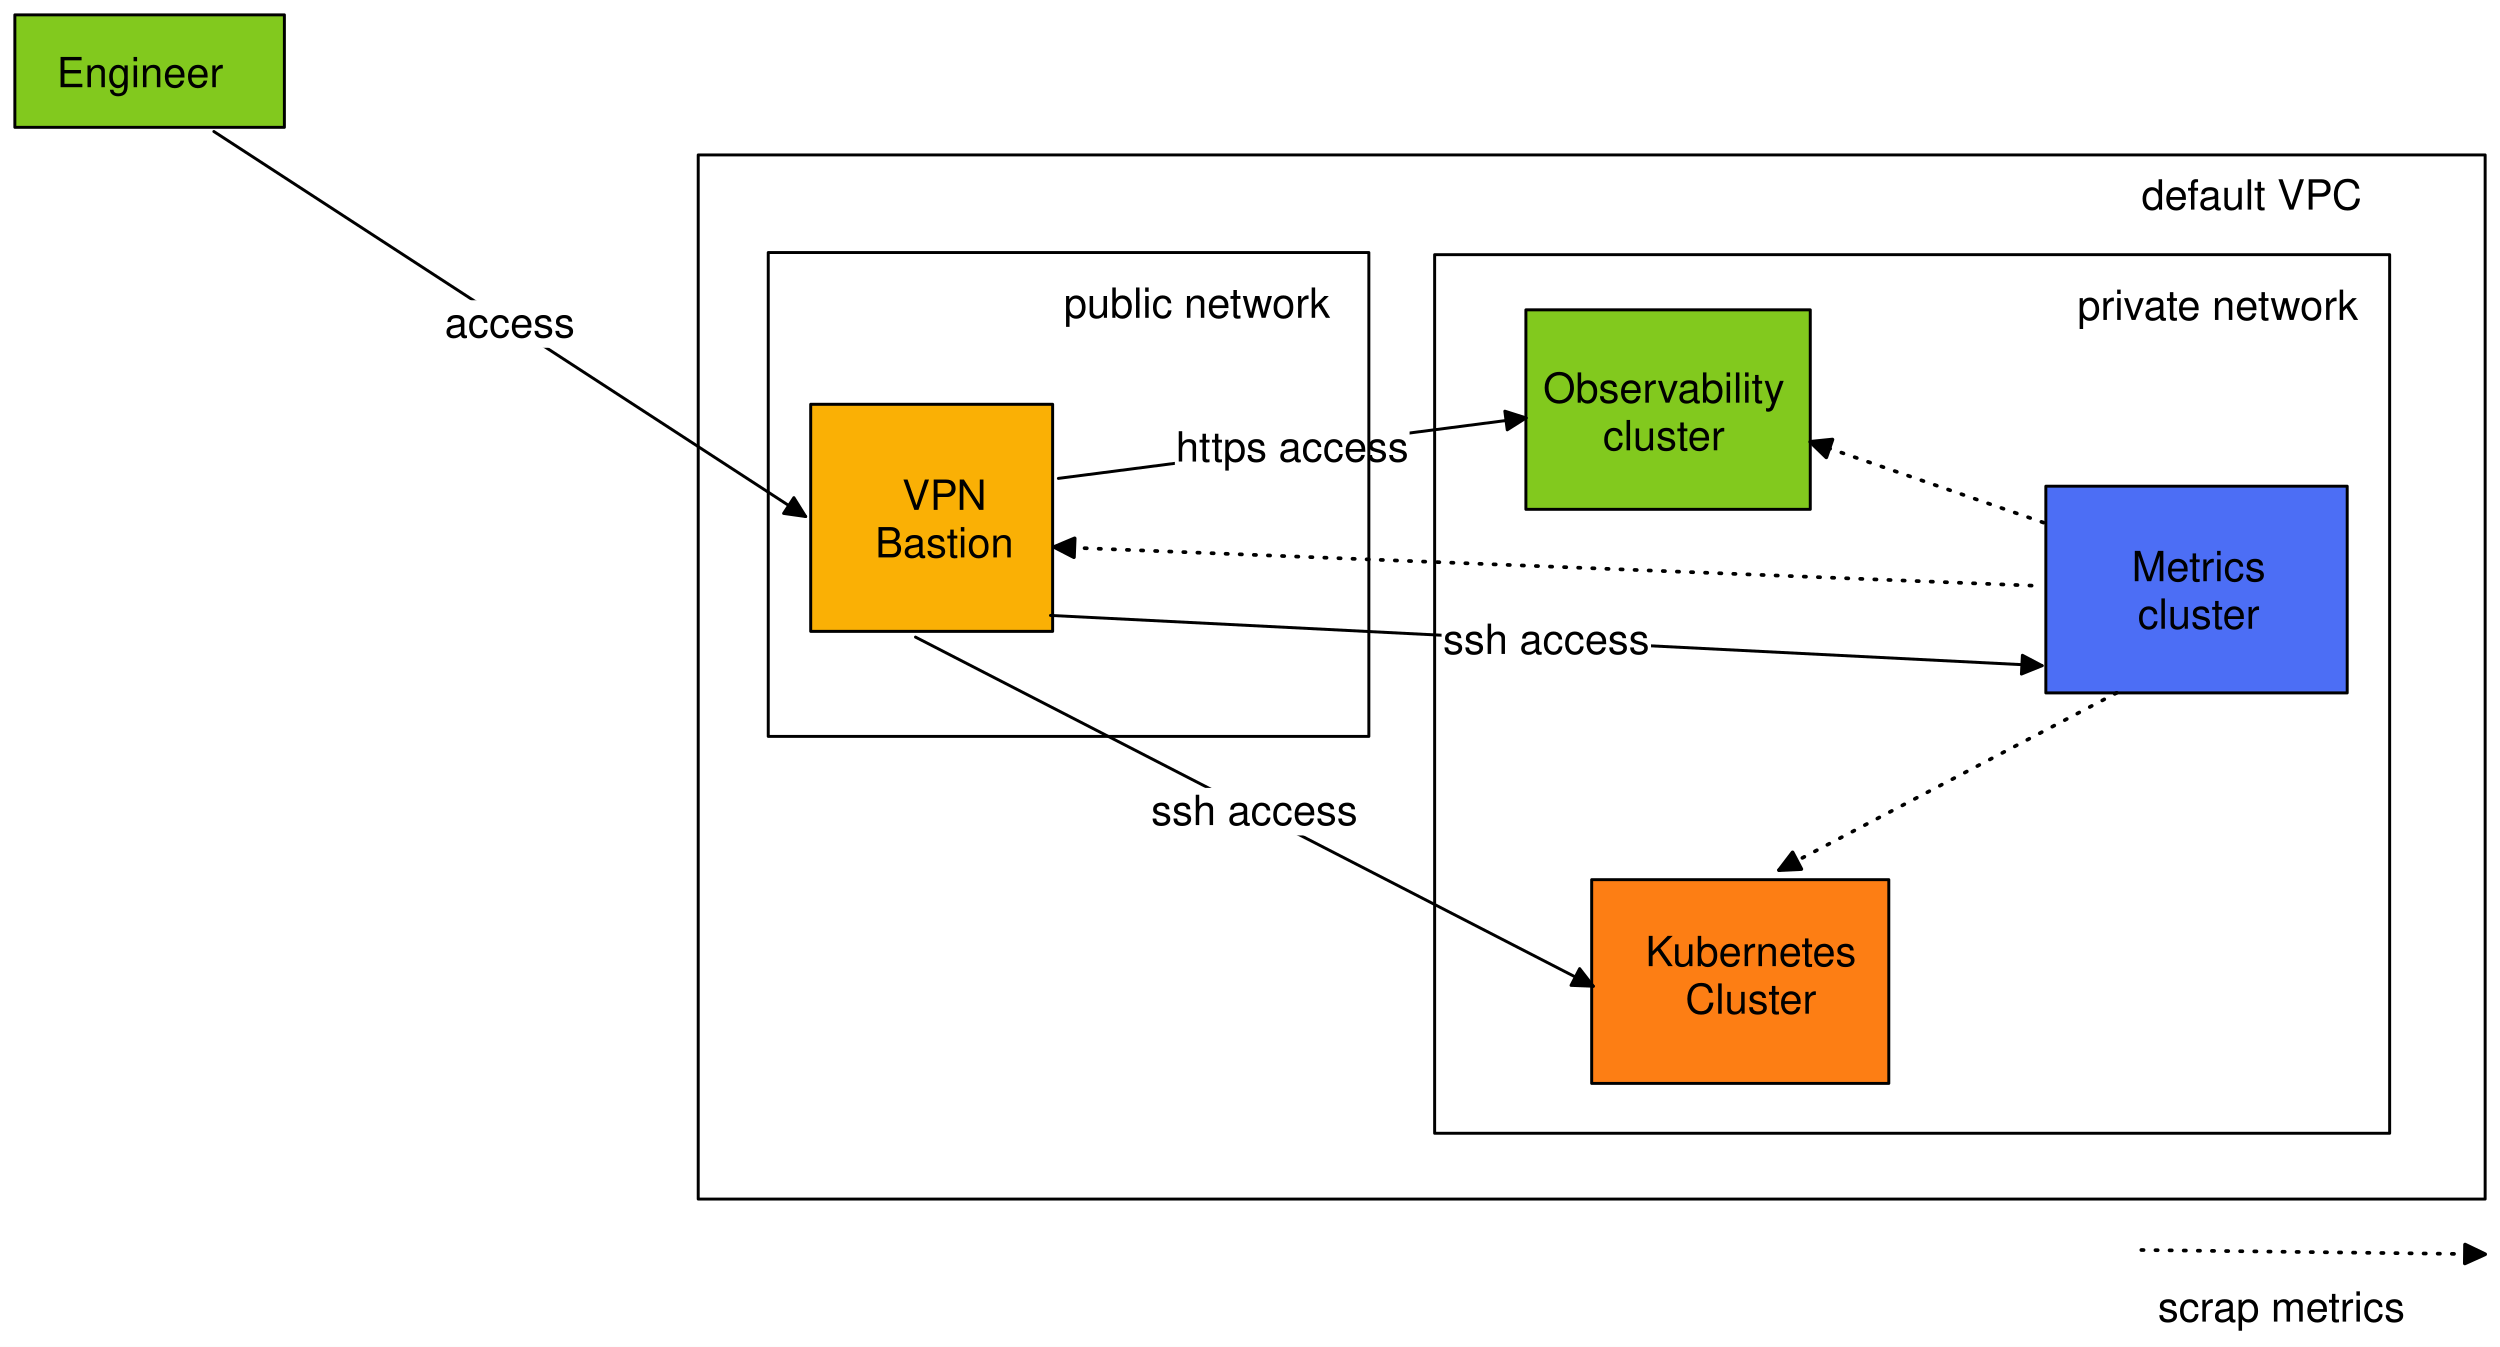
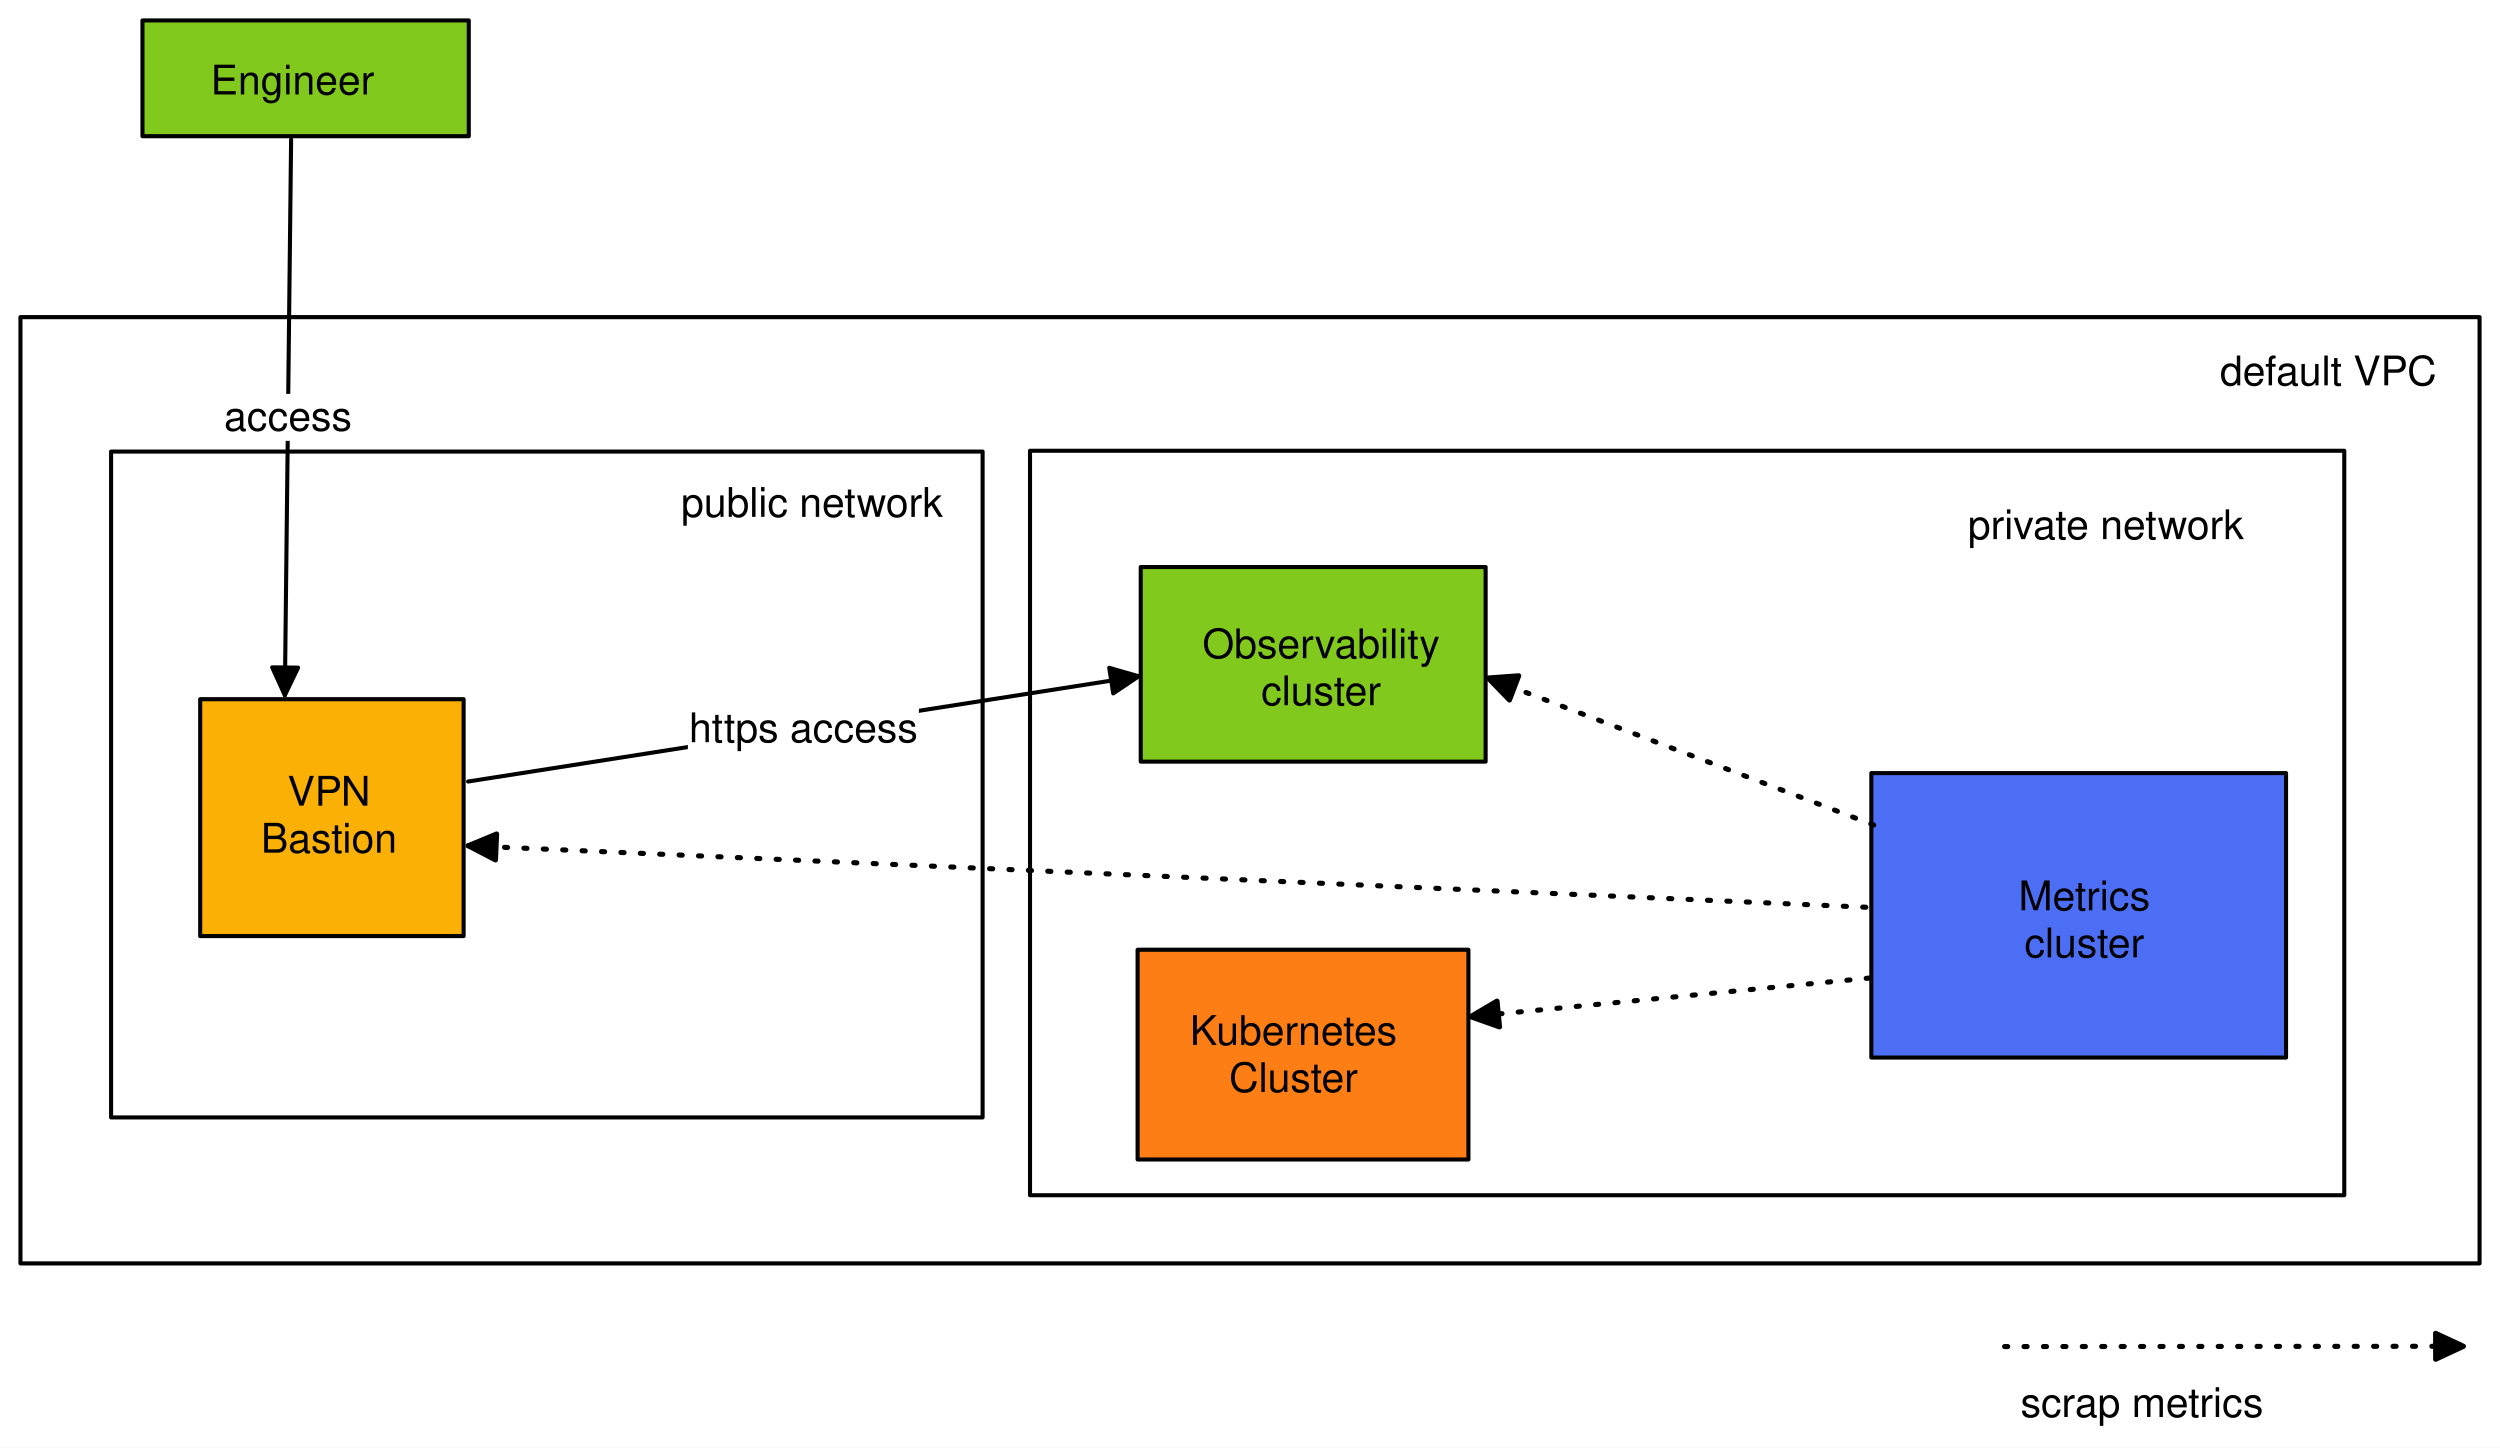
- <svg xmlns="http://www.w3.org/2000/svg" version="1.1" viewBox="0 0 1682.857 906.643" width="1682.857" height="906.643">
+ <svg xmlns="http://www.w3.org/2000/svg" version="1.1" viewBox="0 0 1222.857 708.102" width="1222.857" height="708.102">
  <defs>
    <style class="style-fonts">
      @font-face {
        font-family: "Virgil";
        src: url("https://excalidraw.com/Virgil.woff2");
      }
      @font-face {
        font-family: "Cascadia";
        src: url("https://excalidraw.com/Cascadia.woff2");
      }
    </style>
  </defs>
-   <rect x="0" y="0" width="1682.857" height="906.643" fill="#ffffff" />
-   <g stroke-linecap="round" transform="translate(470 104.2857) rotate(0 601.4286 351.4286)">
-     <path d="M0 0 C374.24 0, 748.47 0, 1202.86 0 M0 0 C386.84 0, 773.68 0, 1202.86 0 M1202.86 0 C1202.86 187.47, 1202.86 374.94, 1202.86 702.86 M1202.86 0 C1202.86 196.88, 1202.86 393.75, 1202.86 702.86 M1202.86 702.86 C911.18 702.86, 619.51 702.86, 0 702.86 M1202.86 702.86 C726.94 702.86, 251.03 702.86, 0 702.86 M0 702.86 C0 506.43, 0 310.01, 0 0 M0 702.86 C0 470.36, 0 237.86, 0 0" stroke="#000000" stroke-width="2" fill="none" />
+   <rect x="0" y="0" width="1222.857" height="708.102" fill="#ffffff" />
+   <g stroke-linecap="round" transform="translate(10 155.1189) rotate(0 601.4286 231.4286)">
+     <path d="M0 0 C374.24 0, 748.47 0, 1202.86 0 M0 0 C386.84 0, 773.68 0, 1202.86 0 M1202.86 0 C1202.86 123.45, 1202.86 246.91, 1202.86 462.86 M1202.86 0 C1202.86 129.65, 1202.86 259.3, 1202.86 462.86 M1202.86 462.86 C911.18 462.86, 619.51 462.86, 0 462.86 M1202.86 462.86 C726.94 462.86, 251.03 462.86, 0 462.86 M0 462.86 C0 333.5, 0 204.15, 0 0 M0 462.86 C0 309.75, 0 156.64, 0 0" stroke="#000000" stroke-width="2" fill="none" />
  </g>
-   <g transform="translate(1440.214 116.0714) rotate(0 75.5 16)">
-     <text x="75.5" y="25" font-family="Helvetica, Segoe UI Emoji" font-size="28px" fill="#000000" text-anchor="middle" style="white-space: pre;" direction="ltr">default VPC</text>
+   <g transform="translate(1084.378 170.4955) rotate(0 54.5 11.5)">
+     <text x="54.5" y="18" font-family="Helvetica, Segoe UI Emoji" font-size="20px" fill="#000000" text-anchor="middle" style="white-space: pre;" direction="ltr">default VPC</text>
  </g>
-   <g stroke-linecap="round" transform="translate(1027.143 208.5714) rotate(0 95.71429 67.14286)">
-     <path d="M0 0 L191.43 0 L191.43 134.29 L0 134.29" stroke="none" stroke-width="0" fill="#82c91e" />
-     <path d="M0 0 C74.22 0, 148.44 0, 191.43 0 M0 0 C76.35 0, 152.69 0, 191.43 0 M191.43 0 C191.43 43.52, 191.43 87.04, 191.43 134.29 M191.43 0 C191.43 35.31, 191.43 70.63, 191.43 134.29 M191.43 134.29 C128.63 134.29, 65.83 134.29, 0 134.29 M191.43 134.29 C127.53 134.29, 63.63 134.29, 0 134.29 M0 134.29 C0 95.24, 0 56.19, 0 0 M0 134.29 C0 102.89, 0 71.5, 0 0" stroke="#000000" stroke-width="2" fill="none" />
+   <g stroke-linecap="round" transform="translate(557.9809 277.3492) rotate(0 84.35065 47.5974)">
+     <path d="M0 0 L168.7 0 L168.7 95.19 L0 95.19" stroke="none" stroke-width="0" fill="#82c91e" />
+     <path d="M0 0 C65.41 0, 130.82 0, 168.7 0 M0 0 C67.28 0, 134.56 0, 168.7 0 M168.7 0 C168.7 30.85, 168.7 61.7, 168.7 95.19 M168.7 0 C168.7 25.03, 168.7 50.07, 168.7 95.19 M168.7 95.19 C113.36 95.19, 58.01 95.19, 0 95.19 M168.7 95.19 C112.39 95.19, 56.08 95.19, 0 95.19 M0 95.19 C0 67.52, 0 39.84, 0 0 M0 95.19 C0 72.94, 0 50.68, 0 0" stroke="#000000" stroke-width="2" fill="none" />
  </g>
-   <g transform="translate(1034.5 246.0714) rotate(0 85.5 32)">
-     <text x="85.5" y="25" font-family="Helvetica, Segoe UI Emoji" font-size="28px" fill="#000000" text-anchor="middle" style="white-space: pre;" direction="ltr">Observability </text>
-     <text x="85.5" y="57" font-family="Helvetica, Segoe UI Emoji" font-size="28px" fill="#000000" text-anchor="middle" style="white-space: pre;" direction="ltr">cluster</text>
+   <g transform="translate(585.2016 303.9401) rotate(0 61 23)">
+     <text x="61" y="18" font-family="Helvetica, Segoe UI Emoji" font-size="20px" fill="#000000" text-anchor="middle" style="white-space: pre;" direction="ltr">Observability </text>
+     <text x="61" y="41" font-family="Helvetica, Segoe UI Emoji" font-size="20px" fill="#000000" text-anchor="middle" style="white-space: pre;" direction="ltr">cluster</text>
  </g>
-   <g stroke-linecap="round" transform="translate(1377.143 327.2894) rotate(360 101.4286 69.5696)">
+   <g stroke-linecap="round" transform="translate(915.3445 378.1581) rotate(360 101.4286 69.5696)">
    <path d="M0 0 L202.86 0 L202.86 139.14 L0 139.14" stroke="none" stroke-width="0" fill="#4c6ef5" />
    <path d="M0 0 C72.98 0, 145.96 0, 202.86 0 M0 0 C41.74 0, 83.48 0, 202.86 0 M202.86 0 C202.86 28.07, 202.86 56.15, 202.86 139.14 M202.86 0 C202.86 28, 202.86 56, 202.86 139.14 M202.86 139.14 C143.05 139.14, 83.24 139.14, 0 139.14 M202.86 139.14 C130.05 139.14, 57.25 139.14, 0 139.14 M0 139.14 C0 109.55, 0 79.95, 0 0 M0 139.14 C0 107.94, 0 76.74, 0 0" stroke="#000000" stroke-width="2" fill="none" />
  </g>
-   <g transform="translate(1430.5 366.2262) rotate(360 49.5 32)">
-     <text x="49.5" y="25" font-family="Helvetica, Segoe UI Emoji" font-size="28px" fill="#000000" text-anchor="middle" style="white-space: pre;" direction="ltr">Metrics </text>
-     <text x="49.5" y="57" font-family="Helvetica, Segoe UI Emoji" font-size="28px" fill="#000000" text-anchor="middle" style="white-space: pre;" direction="ltr">cluster</text>
+   <g transform="translate(984.031 427.2596) rotate(360 35.5 23)">
+     <text x="35.5" y="18" font-family="Helvetica, Segoe UI Emoji" font-size="20px" fill="#000000" text-anchor="middle" style="white-space: pre;" direction="ltr">Metrics </text>
+     <text x="35.5" y="41" font-family="Helvetica, Segoe UI Emoji" font-size="20px" fill="#000000" text-anchor="middle" style="white-space: pre;" direction="ltr">cluster</text>
  </g>
-   <g stroke-linecap="round" transform="translate(1071.429 592.1429) rotate(0 100 68.57143)">
-     <path d="M0 0 L200 0 L200 137.14 L0 137.14" stroke="none" stroke-width="0" fill="#fd7e14" />
-     <path d="M0 0 C50.52 0, 101.03 0, 200 0 M0 0 C74.27 0, 148.53 0, 200 0 M200 0 C200 28.91, 200 57.83, 200 137.14 M200 0 C200 39.9, 200 79.81, 200 137.14 M200 137.14 C153.14 137.14, 106.28 137.14, 0 137.14 M200 137.14 C154.49 137.14, 108.99 137.14, 0 137.14 M0 137.14 C0 85.93, 0 34.72, 0 0 M0 137.14 C0 96.8, 0 56.46, 0 0" stroke="#000000" stroke-width="2" fill="none" />
+   <g stroke-linecap="round" transform="translate(556.4484 464.557) rotate(0 80.90909 51.2987)">
+     <path d="M0 0 L161.82 0 L161.82 102.6 L0 102.6" stroke="none" stroke-width="0" fill="#fd7e14" />
+     <path d="M0 0 C40.87 0, 81.75 0, 161.82 0 M0 0 C60.09 0, 120.18 0, 161.82 0 M161.82 0 C161.82 21.63, 161.82 43.26, 161.82 102.6 M161.82 0 C161.82 29.85, 161.82 59.71, 161.82 102.6 M161.82 102.6 C123.91 102.6, 85.99 102.6, 0 102.6 M161.82 102.6 C125 102.6, 88.18 102.6, 0 102.6 M0 102.6 C0 64.29, 0 25.98, 0 0 M0 102.6 C0 72.42, 0 42.24, 0 0" stroke="#000000" stroke-width="2" fill="none" />
  </g>
-   <g transform="translate(1102.571 625.3571) rotate(0 76 32)">
-     <text x="76" y="25" font-family="Helvetica, Segoe UI Emoji" font-size="28px" fill="#000000" text-anchor="middle" style="white-space: pre;" direction="ltr">Kubernetes </text>
-     <text x="76" y="57" font-family="Helvetica, Segoe UI Emoji" font-size="28px" fill="#000000" text-anchor="middle" style="white-space: pre;" direction="ltr">Cluster</text>
+   <g transform="translate(578.1822 493.1349) rotate(0 54.5 23)">
+     <text x="54.5" y="18" font-family="Helvetica, Segoe UI Emoji" font-size="20px" fill="#000000" text-anchor="middle" style="white-space: pre;" direction="ltr">Kubernetes </text>
+     <text x="54.5" y="41" font-family="Helvetica, Segoe UI Emoji" font-size="20px" fill="#000000" text-anchor="middle" style="white-space: pre;" direction="ltr">Cluster</text>
  </g>
-   <g stroke-linecap="round" transform="translate(10 10) rotate(0 90.71429 37.85714)">
-     <path d="M0 0 L181.43 0 L181.43 75.71 L0 75.71" stroke="none" stroke-width="0" fill="#82c91e" />
-     <path d="M0 0 C69.02 0, 138.05 0, 181.43 0 M0 0 C59.92 0, 119.85 0, 181.43 0 M181.43 0 C181.43 16.96, 181.43 33.92, 181.43 75.71 M181.43 0 C181.43 27.58, 181.43 55.15, 181.43 75.71 M181.43 75.71 C141.1 75.71, 100.77 75.71, 0 75.71 M181.43 75.71 C118.97 75.71, 56.52 75.71, 0 75.71 M0 75.71 C0 59.91, 0 44.11, 0 0 M0 75.71 C0 50.36, 0 25.01, 0 0" stroke="#000000" stroke-width="2" fill="none" />
+   <g stroke-linecap="round" transform="translate(69.68648 10) rotate(0 79.80519 28.31169)">
+     <path d="M0 0 L159.61 0 L159.61 56.62 L0 56.62" stroke="none" stroke-width="0" fill="#82c91e" />
+     <path d="M0 0 C60.72 0, 121.45 0, 159.61 0 M0 0 C52.72 0, 105.44 0, 159.61 0 M159.61 0 C159.61 12.69, 159.61 25.37, 159.61 56.62 M159.61 0 C159.61 20.62, 159.61 41.25, 159.61 56.62 M159.61 56.62 C124.13 56.62, 88.65 56.62, 0 56.62 M159.61 56.62 C104.67 56.62, 49.72 56.62, 0 56.62 M0 56.62 C0 44.81, 0 32.99, 0 0 M0 56.62 C0 37.66, 0 18.7, 0 0" stroke="#000000" stroke-width="2" fill="none" />
  </g>
-   <g transform="translate(37.28571 33.71429) rotate(0 57 16)">
-     <text x="57" y="25" font-family="Helvetica, Segoe UI Emoji" font-size="28px" fill="#000000" text-anchor="middle" style="white-space: pre;" direction="ltr">Engineer</text>
+   <g transform="translate(102.0631 28.21429) rotate(0 41 11.5)">
+     <text x="41" y="18" font-family="Helvetica, Segoe UI Emoji" font-size="20px" fill="#000000" text-anchor="middle" style="white-space: pre;" direction="ltr">Engineer</text>
  </g>
-   <g stroke-linecap="round" transform="translate(545.7143 272.1429) rotate(0 81.42857 76.42857)">
-     <path d="M0 0 L162.86 0 L162.86 152.86 L0 152.86" stroke="none" stroke-width="0" fill="#fab005" />
-     <path d="M0 0 C48.16 0, 96.33 0, 162.86 0 M0 0 C61.77 0, 123.54 0, 162.86 0 M162.86 0 C162.86 39.97, 162.86 79.95, 162.86 152.86 M162.86 0 C162.86 43.14, 162.86 86.28, 162.86 152.86 M162.86 152.86 C112.63 152.86, 62.4 152.86, 0 152.86 M162.86 152.86 C124.4 152.86, 85.94 152.86, 0 152.86 M0 152.86 C0 99.03, 0 45.2, 0 0 M0 152.86 C0 105.44, 0 58.03, 0 0" stroke="#000000" stroke-width="2" fill="none" />
+   <g stroke-linecap="round" transform="translate(97.91592 342.0115) rotate(0 64.42857 57.92857)">
+     <path d="M0 0 L128.86 0 L128.86 115.86 L0 115.86" stroke="none" stroke-width="0" fill="#fab005" />
+     <path d="M0 0 C38.11 0, 76.22 0, 128.86 0 M0 0 C48.87 0, 97.75 0, 128.86 0 M128.86 0 C128.86 30.3, 128.86 60.6, 128.86 115.86 M128.86 0 C128.86 32.7, 128.86 65.4, 128.86 115.86 M128.86 115.86 C89.11 115.86, 49.37 115.86, 0 115.86 M128.86 115.86 C98.43 115.86, 68 115.86, 0 115.86 M0 115.86 C0 75.06, 0 34.26, 0 0 M0 115.86 C0 79.92, 0 43.99, 0 0" stroke="#000000" stroke-width="2" fill="none" />
  </g>
-   <g transform="translate(588.2143 318.2143) rotate(0 47.5 32)">
-     <text x="47.5" y="25" font-family="Helvetica, Segoe UI Emoji" font-size="28px" fill="#000000" text-anchor="middle" style="white-space: pre;" direction="ltr">VPN </text>
-     <text x="47.5" y="57" font-family="Helvetica, Segoe UI Emoji" font-size="28px" fill="#000000" text-anchor="middle" style="white-space: pre;" direction="ltr">Bastion</text>
+   <g transform="translate(126.4159 376.083) rotate(0 34.5 23)">
+     <text x="34.5" y="18" font-family="Helvetica, Segoe UI Emoji" font-size="20px" fill="#000000" text-anchor="middle" style="white-space: pre;" direction="ltr">VPN </text>
+     <text x="34.5" y="41" font-family="Helvetica, Segoe UI Emoji" font-size="20px" fill="#000000" text-anchor="middle" style="white-space: pre;" direction="ltr">Bastion</text>
  </g>
  <g mask="url(#mask-iqbBz3G_HnwUmvs70MQXo)" stroke-linecap="round">
-     <g transform="translate(712.4393 322.0273) rotate(0 157.4111 -20.35338)">
-       <path d="M0 0 C105.45 -13.63, 210.9 -27.27, 314.82 -40.71 M0 0 C95.42 -12.34, 190.84 -24.68, 314.82 -40.71" stroke="#000000" stroke-width="2" fill="none" />
+     <g transform="translate(228.9584 382.2741) rotate(0 164.0112 -25.73438)">
+       <path d="M0 0 C109.87 -17.24, 219.74 -34.48, 328.02 -51.47 M0 0 C99.42 -15.6, 198.84 -31.2, 328.02 -51.47" stroke="#000000" stroke-width="2" fill="none" />
    </g>
-     <g transform="translate(712.4393 322.0273) rotate(0 157.4111 -20.35338)">
-       <path d="M314.82 -40.71 L302.15 -32.68 L300.53 -45.25 L314.82 -40.71" stroke="none" stroke-width="0" fill="#000000" fill-rule="evenodd" />
-       <path d="M314.82 -40.71 C310.58 -38.02, 306.34 -35.33, 302.15 -32.68 M314.82 -40.71 C310.98 -38.27, 307.14 -35.84, 302.15 -32.68 M302.15 -32.68 C301.77 -35.62, 301.39 -38.56, 300.53 -45.25 M302.15 -32.68 C301.55 -37.32, 300.95 -41.96, 300.53 -45.25 M300.53 -45.25 C305.42 -43.69, 310.32 -42.14, 314.82 -40.71 M300.53 -45.25 C304.63 -43.95, 308.74 -42.64, 314.82 -40.71 M314.82 -40.71 C314.82 -40.71, 314.82 -40.71, 314.82 -40.71 M314.82 -40.71 C314.82 -40.71, 314.82 -40.71, 314.82 -40.71" stroke="#000000" stroke-width="2" fill="none" />
+     <g transform="translate(228.9584 382.2741) rotate(0 164.0112 -25.73438)">
+       <path d="M328.02 -51.47 L315.57 -43.1 L313.61 -55.62 L328.02 -51.47" stroke="none" stroke-width="0" fill="#000000" fill-rule="evenodd" />
+       <path d="M328.02 -51.47 C323.85 -48.67, 319.68 -45.86, 315.57 -43.1 M328.02 -51.47 C324.25 -48.93, 320.48 -46.4, 315.57 -43.1 M315.57 -43.1 C315.11 -46.03, 314.65 -48.96, 313.61 -55.62 M315.57 -43.1 C314.85 -47.72, 314.12 -52.35, 313.61 -55.62 M313.61 -55.62 C318.55 -54.2, 323.49 -52.78, 328.02 -51.47 M313.61 -55.62 C317.75 -54.43, 321.89 -53.24, 328.02 -51.47 M328.02 -51.47 C328.02 -51.47, 328.02 -51.47, 328.02 -51.47 M328.02 -51.47 C328.02 -51.47, 328.02 -51.47, 328.02 -51.47" stroke="#000000" stroke-width="2" fill="none" />
    </g>
  </g>
  <mask id="mask-iqbBz3G_HnwUmvs70MQXo">
-     <rect x="0" y="0" fill="#fff" width="1127.262" height="462.734" />
-     <rect x="790.85" y="285.674" fill="#000" width="158" height="32" opacity="1" />
+     <rect x="0" y="0" fill="#fff" width="656.981" height="533.743" />
+     <rect x="336.47" y="345.04" fill="#000" width="113" height="23" opacity="1" />
  </mask>
-   <g transform="translate(790.8504 285.6739) rotate(0 79 16)">
-     <text x="79" y="25" font-family="Helvetica, Segoe UI Emoji" font-size="28px" fill="#000000" text-anchor="middle" style="white-space: pre;" direction="ltr">https access</text>
+   <g transform="translate(336.4697 345.0398) rotate(0 56.5 11.5)">
+     <text x="56.5" y="18" font-family="Helvetica, Segoe UI Emoji" font-size="20px" fill="#000000" text-anchor="middle" style="white-space: pre;" direction="ltr">https access</text>
  </g>
  <g mask="url(#mask-IWkY5TcST4Rg4aJp6CIYY)" stroke-linecap="round">
-     <g transform="translate(143.9605 88.52747) rotate(0 199.1824 129.5862)">
-       <path d="M0 0 C115.18 74.93, 230.36 149.87, 398.36 259.17 M0 0 C124.79 81.19, 249.59 162.38, 398.36 259.17" stroke="#000000" stroke-width="2" fill="none" />
+     <g transform="translate(142.3941 68.21798) rotate(0 -1.537263 135.9363)">
+       <path d="M0 0 C-0.89 78.61, -1.78 157.21, -3.07 271.87 M0 0 C-0.96 85.17, -1.93 170.34, -3.07 271.87" stroke="#000000" stroke-width="2" fill="none" />
    </g>
-     <g transform="translate(143.9605 88.52747) rotate(0 199.1824 129.5862)">
-       <path d="M398.36 259.17 L383.51 257.07 L390.43 246.45 L398.36 259.17" stroke="none" stroke-width="0" fill="#000000" fill-rule="evenodd" />
-       <path d="M398.36 259.17 C394.07 258.57, 389.78 257.96, 383.51 257.07 M398.36 259.17 C393.71 258.51, 389.06 257.86, 383.51 257.07 M383.51 257.07 C386.1 253.1, 388.68 249.12, 390.43 246.45 M383.51 257.07 C385.84 253.49, 388.17 249.92, 390.43 246.45 M390.43 246.45 C392.62 249.96, 394.81 253.47, 398.36 259.17 M390.43 246.45 C393.28 251.02, 396.13 255.59, 398.36 259.17 M398.36 259.17 C398.36 259.17, 398.36 259.17, 398.36 259.17 M398.36 259.17 C398.36 259.17, 398.36 259.17, 398.36 259.17" stroke="#000000" stroke-width="2" fill="none" />
+     <g transform="translate(142.3941 68.21798) rotate(0 -1.537263 135.9363)">
+       <path d="M-3.07 271.87 L-9.26 258.21 L3.42 258.35 L-3.07 271.87" stroke="none" stroke-width="0" fill="#000000" fill-rule="evenodd" />
+       <path d="M-3.07 271.87 C-4.86 267.92, -6.65 263.97, -9.26 258.21 M-3.07 271.87 C-5.01 267.59, -6.95 263.31, -9.26 258.21 M-9.26 258.21 C-4.52 258.26, 0.22 258.31, 3.42 258.35 M-9.26 258.21 C-4.99 258.26, -0.72 258.3, 3.42 258.35 M3.42 258.35 C1.63 262.08, -0.17 265.81, -3.07 271.87 M3.42 258.35 C1.09 263.21, -1.25 268.06, -3.07 271.87 M-3.07 271.87 C-3.07 271.87, -3.07 271.87, -3.07 271.87 M-3.07 271.87 C-3.07 271.87, -3.07 271.87, -3.07 271.87" stroke="#000000" stroke-width="2" fill="none" />
    </g>
  </g>
  <mask id="mask-IWkY5TcST4Rg4aJp6CIYY">
-     <rect x="0" y="0" fill="#fff" width="642.325" height="447.7" />
-     <rect x="298.643" y="202.114" fill="#000" width="89" height="32" opacity="1" />
+     <rect x="0" y="0" fill="#fff" width="245.469" height="440.091" />
+     <rect x="108.857" y="192.654" fill="#000" width="64" height="23" opacity="1" />
  </mask>
-   <g transform="translate(298.6429 202.1136) rotate(0 44.5 16)">
-     <text x="44.5" y="25" font-family="Helvetica, Segoe UI Emoji" font-size="28px" fill="#000000" text-anchor="middle" style="white-space: pre;" direction="ltr">access</text>
+   <g transform="translate(108.8569 192.6543) rotate(0 32 11.5)">
+     <text x="32" y="18" font-family="Helvetica, Segoe UI Emoji" font-size="20px" fill="#000000" text-anchor="middle" style="white-space: pre;" direction="ltr">access</text>
  </g>
-   <g mask="url(#mask-qnnl-U7qsLp1CQO_dzUU1)" stroke-linecap="round">
-     <g transform="translate(616.2586 428.8571) rotate(0 228.1286 117.5087)">
-       <path d="M0 0 C112.42 57.91, 224.84 115.82, 456.26 235.02 M0 0 C111.66 57.52, 223.32 115.03, 456.26 235.02" stroke="#000000" stroke-width="2" fill="none" />
-     </g>
-     <g transform="translate(616.2586 428.8571) rotate(0 228.1286 117.5087)">
-       <path d="M456.26 235.02 L441.27 234.43 L447.07 223.16 L456.26 235.02" stroke="none" stroke-width="0" fill="#000000" fill-rule="evenodd" />
-       <path d="M456.26 235.02 C452.56 234.87, 448.87 234.73, 441.27 234.43 M456.26 235.02 C452.59 234.87, 448.92 234.73, 441.27 234.43 M441.27 234.43 C443.08 230.92, 444.89 227.41, 447.07 223.16 M441.27 234.43 C443.49 230.11, 445.72 225.78, 447.07 223.16 M447.07 223.16 C449.53 226.33, 451.98 229.5, 456.26 235.02 M447.07 223.16 C449.56 226.37, 452.05 229.59, 456.26 235.02 M456.26 235.02 C456.26 235.02, 456.26 235.02, 456.26 235.02 M456.26 235.02 C456.26 235.02, 456.26 235.02, 456.26 235.02" stroke="#000000" stroke-width="2" fill="none" />
-     </g>
+   <g stroke-linecap="round" transform="translate(503.825 220.4791) rotate(0 321.4286 182.0779)">
+     <path d="M0 0 C190.88 0, 381.76 0, 642.86 0 M0 0 C180.03 0, 360.06 0, 642.86 0 M642.86 0 C642.86 132.38, 642.86 264.76, 642.86 364.16 M642.86 0 C642.86 94.19, 642.86 188.38, 642.86 364.16 M642.86 364.16 C449.85 364.16, 256.84 364.16, 0 364.16 M642.86 364.16 C486.24 364.16, 329.62 364.16, 0 364.16 M0 364.16 C0 237.81, 0 111.47, 0 0 M0 364.16 C0 235.83, 0 107.51, 0 0" stroke="#000000" stroke-width="2" fill="none" />
  </g>
-   <mask id="mask-qnnl-U7qsLp1CQO_dzUU1">
-     <rect x="0" y="0" fill="#fff" width="1172.516" height="763.875" />
-     <rect x="773.887" y="530.366" fill="#000" width="141" height="32" opacity="1" />
-   </mask>
-   <g transform="translate(773.8872 530.3659) rotate(0 70.5 16)">
-     <text x="70.5" y="25" font-family="Helvetica, Segoe UI Emoji" font-size="28px" fill="#000000" text-anchor="middle" style="white-space: pre;" direction="ltr">ssh access</text>
+   <g transform="translate(961.0588 245.7258) rotate(0 69 11.5)">
+     <text x="69" y="18" font-family="Helvetica, Segoe UI Emoji" font-size="20px" fill="#000000" text-anchor="middle" style="white-space: pre;" direction="ltr">private network</text>
  </g>
-   <g mask="url(#mask-CcDrT-spJFNty9TBCg8In)" stroke-linecap="round">
-     <g transform="translate(707.1343 414.2706) rotate(0 333.7415 16.91449)">
-       <path d="M0 0 C189.38 9.6, 378.77 19.2, 667.48 33.83 M0 0 C171.96 8.71, 343.91 17.43, 667.48 33.83" stroke="#000000" stroke-width="2" fill="none" />
-     </g>
-     <g transform="translate(707.1343 414.2706) rotate(0 333.7415 16.91449)">
-       <path d="M667.48 33.83 L653.58 39.47 L654.23 26.81 L667.48 33.83" stroke="none" stroke-width="0" fill="#000000" fill-rule="evenodd" />
-       <path d="M667.48 33.83 C663.54 35.43, 659.6 37.03, 653.58 39.47 M667.48 33.83 C663.9 35.28, 660.32 36.74, 653.58 39.47 M653.58 39.47 C653.78 35.61, 653.98 31.76, 654.23 26.81 M653.58 39.47 C653.77 35.86, 653.95 32.25, 654.23 26.81 M654.23 26.81 C658.86 29.26, 663.49 31.71, 667.48 33.83 M654.23 26.81 C659.18 29.43, 664.13 32.05, 667.48 33.83 M667.48 33.83 C667.48 33.83, 667.48 33.83, 667.48 33.83 M667.48 33.83 C667.48 33.83, 667.48 33.83, 667.48 33.83" stroke="#000000" stroke-width="2" fill="none" />
-     </g>
+   <g stroke-linecap="round" transform="translate(54.34449 220.8687) rotate(0 213.1429 162.8571)">
+     <path d="M0 0 C93.74 0, 187.48 0, 426.29 0 M0 0 C111.55 0, 223.1 0, 426.29 0 M426.29 0 C426.29 114.8, 426.29 229.6, 426.29 325.71 M426.29 0 C426.29 117.17, 426.29 234.34, 426.29 325.71 M426.29 325.71 C316.05 325.71, 205.81 325.71, 0 325.71 M426.29 325.71 C334.87 325.71, 243.45 325.71, 0 325.71 M0 325.71 C0 202.45, 0 79.19, 0 0 M0 325.71 C0 227.2, 0 128.68, 0 0" stroke="#000000" stroke-width="2" fill="none" />
  </g>
-   <mask id="mask-CcDrT-spJFNty9TBCg8In">
-     <rect x="0" y="0" fill="#fff" width="1474.617" height="548.1" />
-     <rect x="970.376" y="415.185" fill="#000" width="141" height="32" opacity="1" />
-   </mask>
-   <g transform="translate(970.3758 415.1851) rotate(0 70.5 16)">
-     <text x="70.5" y="25" font-family="Helvetica, Segoe UI Emoji" font-size="28px" fill="#000000" text-anchor="middle" style="white-space: pre;" direction="ltr">ssh access</text>
-   </g>
-   <g stroke-linecap="round" transform="translate(965.7143 171.4286) rotate(0 321.4286 295.7143)">
-     <path d="M0 0 C190.88 0, 381.76 0, 642.86 0 M0 0 C180.03 0, 360.06 0, 642.86 0 M642.86 0 C642.86 215, 642.86 430, 642.86 591.43 M642.86 0 C642.86 152.98, 642.86 305.96, 642.86 591.43 M642.86 591.43 C449.85 591.43, 256.84 591.43, 0 591.43 M642.86 591.43 C486.24 591.43, 329.62 591.43, 0 591.43 M0 591.43 C0 386.24, 0 181.04, 0 0 M0 591.43 C0 383.01, 0 174.6, 0 0" stroke="#000000" stroke-width="2" fill="none" />
-   </g>
-   <g transform="translate(1396.857 190.3571) rotate(0 96 16)">
-     <text x="96" y="25" font-family="Helvetica, Segoe UI Emoji" font-size="28px" fill="#000000" text-anchor="middle" style="white-space: pre;" direction="ltr">private network</text>
-   </g>
-   <g stroke-linecap="round" transform="translate(517.1429 170) rotate(0 202.1429 162.8571)">
-     <path d="M0 0 C88.9 0, 177.81 0, 404.29 0 M0 0 C105.79 0, 211.59 0, 404.29 0 M404.29 0 C404.29 114.8, 404.29 229.6, 404.29 325.71 M404.29 0 C404.29 117.17, 404.29 234.34, 404.29 325.71 M404.29 325.71 C299.74 325.71, 195.19 325.71, 0 325.71 M404.29 325.71 C317.58 325.71, 230.88 325.71, 0 325.71 M0 325.71 C0 202.45, 0 79.19, 0 0 M0 325.71 C0 227.2, 0 128.68, 0 0" stroke="#000000" stroke-width="2" fill="none" />
-   </g>
-   <g transform="translate(715.2143 188.9286) rotate(0 90.5 16)">
-     <text x="90.5" y="25" font-family="Helvetica, Segoe UI Emoji" font-size="28px" fill="#000000" text-anchor="middle" style="white-space: pre;" direction="ltr">public network</text>
+   <g transform="translate(332.1684 234.8124) rotate(0 65 11.5)">
+     <text x="65" y="18" font-family="Helvetica, Segoe UI Emoji" font-size="20px" fill="#000000" text-anchor="middle" style="white-space: pre;" direction="ltr">public network</text>
  </g>
  <g stroke-linecap="round">
-     <g transform="translate(1367.571 394.1967) rotate(0 -329 -12.9992)">
-       <path d="M0 0 C-231.43 -9.14, -462.86 -18.29, -658 -26" stroke="#000000" stroke-width="2.5" fill="none" stroke-dasharray="1.5 8" />
+     <g transform="translate(912.6375 443.7664) rotate(0 -341.7953 -15.04189)">
+       <path d="M0 0 C-240.43 -10.58, -480.86 -21.16, -683.59 -30.08" stroke="#000000" stroke-width="2.5" fill="none" stroke-dasharray="1.5 8" />
    </g>
-     <g transform="translate(1367.571 394.1967) rotate(0 -329 -12.9992)">
-       <path d="M-658 -26 L-644.17 -31.8 L-644.67 -19.13 L-658 -26" stroke="none" stroke-width="0" fill="#000000" fill-rule="evenodd" />
-       <path d="M-658 -26 C-653.13 -28.04, -648.27 -30.08, -644.17 -31.8 M-644.17 -31.8 C-644.29 -28.65, -644.41 -25.51, -644.67 -19.13 M-644.67 -19.13 C-647.5 -20.59, -650.33 -22.04, -658 -26 M-658 -26 C-658 -26, -658 -26, -658 -26" stroke="#000000" stroke-width="2.5" fill="none" />
+     <g transform="translate(912.6375 443.7664) rotate(0 -341.7953 -15.04189)">
+       <path d="M-683.59 -30.08 L-669.73 -35.82 L-670.29 -23.15 L-683.59 -30.08" stroke="none" stroke-width="0" fill="#000000" fill-rule="evenodd" />
+       <path d="M-683.59 -30.08 C-678.72 -32.1, -673.84 -34.12, -669.73 -35.82 M-669.73 -35.82 C-669.87 -32.68, -670.01 -29.53, -670.29 -23.15 M-670.29 -23.15 C-673.11 -24.62, -675.93 -26.1, -683.59 -30.08 M-683.59 -30.08 C-683.59 -30.08, -683.59 -30.08, -683.59 -30.08" stroke="#000000" stroke-width="2.5" fill="none" />
    </g>
  </g>
  <mask />
  <g stroke-linecap="round">
-     <g transform="translate(1441.429 841.4286) rotate(0 115.7143 1.428571)">
-       <path d="M0 0 C65.55 0.81, 131.11 1.62, 231.43 2.86" stroke="#000000" stroke-width="2.5" fill="none" stroke-dasharray="1.5 8" />
+     <g transform="translate(980.5393 658.6609) rotate(0 112.2143 -0.07142857)">
+       <path d="M0 0 C63.57 -0.04, 127.14 -0.08, 224.43 -0.14" stroke="#000000" stroke-width="2.5" fill="none" stroke-dasharray="1.5 8" />
    </g>
-     <g transform="translate(1441.429 841.4286) rotate(0 115.7143 1.428571)">
-       <path d="M231.43 2.86 L217.76 9.03 L217.91 -3.65 L231.43 2.86" stroke="none" stroke-width="0" fill="#000000" fill-rule="evenodd" />
-       <path d="M231.43 2.86 C227.56 4.61, 223.68 6.35, 217.76 9.03 M217.76 9.03 C217.79 6.46, 217.82 3.9, 217.91 -3.65 M217.91 -3.65 C222.38 -1.5, 226.84 0.65, 231.43 2.86 M231.43 2.86 C231.43 2.86, 231.43 2.86, 231.43 2.86" stroke="#000000" stroke-width="2.5" fill="none" />
+     <g transform="translate(980.5393 658.6609) rotate(0 112.2143 -0.07142857)">
+       <path d="M224.43 -0.14 L210.84 6.21 L210.83 -6.47 L224.43 -0.14" stroke="none" stroke-width="0" fill="#000000" fill-rule="evenodd" />
+       <path d="M224.43 -0.14 C220.58 1.66, 216.73 3.45, 210.84 6.21 M210.84 6.21 C210.84 3.64, 210.83 1.08, 210.83 -6.47 M210.83 -6.47 C215.32 -4.38, 219.81 -2.29, 224.43 -0.14 M224.43 -0.14 C224.43 -0.14, 224.43 -0.14, 224.43 -0.14" stroke="#000000" stroke-width="2.5" fill="none" />
    </g>
  </g>
  <mask />
  <g stroke-linecap="round">
-     <g transform="translate(1424.862 466.3667) rotate(0 -113.6484 59.67378)">
-       <path d="M0 0 C-46.1 24.21, -92.2 48.41, -227.3 119.35" stroke="#000000" stroke-width="2.5" fill="none" stroke-dasharray="1.5 8" />
+     <g transform="translate(914.3445 478.4143) rotate(0 -97.5046 9.438952)">
+       <path d="M0 0 C-39.55 3.83, -79.1 7.66, -195.01 18.88" stroke="#000000" stroke-width="2.5" fill="none" stroke-dasharray="1.5 8" />
    </g>
-     <g transform="translate(1424.862 466.3667) rotate(0 -113.6484 59.67378)">
-       <path d="M-227.3 119.35 L-218.21 107.42 L-212.31 118.64 L-227.3 119.35" stroke="none" stroke-width="0" fill="#000000" fill-rule="evenodd" />
-       <path d="M-227.3 119.35 C-225.45 116.93, -223.61 114.51, -218.21 107.42 M-218.21 107.42 C-215.92 111.77, -213.63 116.12, -212.31 118.64 M-212.31 118.64 C-217.47 118.88, -222.62 119.13, -227.3 119.35 M-227.3 119.35 C-227.3 119.35, -227.3 119.35, -227.3 119.35" stroke="#000000" stroke-width="2.5" fill="none" />
+     <g transform="translate(914.3445 478.4143) rotate(0 -97.5046 9.438952)">
+       <path d="M-195.01 18.88 L-182.09 11.26 L-180.87 23.88 L-195.01 18.88" stroke="none" stroke-width="0" fill="#000000" fill-rule="evenodd" />
+       <path d="M-195.01 18.88 C-192.39 17.33, -189.77 15.79, -182.09 11.26 M-182.09 11.26 C-181.61 16.15, -181.14 21.05, -180.87 23.88 M-180.87 23.88 C-185.73 22.16, -190.59 20.44, -195.01 18.88 M-195.01 18.88 C-195.01 18.88, -195.01 18.88, -195.01 18.88" stroke="#000000" stroke-width="2.5" fill="none" />
    </g>
  </g>
  <mask />
-   <g transform="translate(1447.714 864.6429) rotate(0 88 16)">
-     <text x="88" y="25" font-family="Helvetica, Segoe UI Emoji" font-size="28px" fill="#000000" text-anchor="middle" style="white-space: pre;" direction="ltr">scrap metrics </text>
+   <g transform="translate(984.7341 675.1025) rotate(0 63 11.5)">
+     <text x="63" y="18" font-family="Helvetica, Segoe UI Emoji" font-size="20px" fill="#000000" text-anchor="middle" style="white-space: pre;" direction="ltr">scrap metrics </text>
  </g>
  <g stroke-linecap="round">
-     <g transform="translate(1375.568 351.7805) rotate(0 -78.49817 -27.18035)">
-       <path d="M0 0 C-56.67 -19.62, -113.34 -39.25, -157 -54.36" stroke="#000000" stroke-width="2.5" fill="none" stroke-dasharray="1.5 8" />
+     <g transform="translate(916.4967 403.5528) rotate(0 -94.29503 -35.95667)">
+       <path d="M0 0 C-68.08 -25.96, -136.15 -51.92, -188.59 -71.91" stroke="#000000" stroke-width="2.5" fill="none" stroke-dasharray="1.5 8" />
    </g>
-     <g transform="translate(1375.568 351.7805) rotate(0 -78.49817 -27.18035)">
-       <path d="M-157 -54.36 L-142.08 -55.9 L-146.22 -43.92 L-157 -54.36" stroke="none" stroke-width="0" fill="#000000" fill-rule="evenodd" />
-       <path d="M-157 -54.36 C-151.61 -54.92, -146.22 -55.47, -142.08 -55.9 M-142.08 -55.9 C-143.02 -53.16, -143.97 -50.42, -146.22 -43.92 M-146.22 -43.92 C-148.58 -46.21, -150.94 -48.49, -157 -54.36 M-157 -54.36 C-157 -54.36, -157 -54.36, -157 -54.36" stroke="#000000" stroke-width="2.5" fill="none" />
+     <g transform="translate(916.4967 403.5528) rotate(0 -94.29503 -35.95667)">
+       <path d="M-188.59 -71.91 L-173.63 -72.99 L-178.15 -61.15 L-188.59 -71.91" stroke="none" stroke-width="0" fill="#000000" fill-rule="evenodd" />
+       <path d="M-188.59 -71.91 C-183.19 -72.3, -177.79 -72.69, -173.63 -72.99 M-173.63 -72.99 C-174.66 -70.28, -175.7 -67.57, -178.15 -61.15 M-178.15 -61.15 C-180.43 -63.5, -182.72 -65.86, -188.59 -71.91 M-188.59 -71.91 C-188.59 -71.91, -188.59 -71.91, -188.59 -71.91" stroke="#000000" stroke-width="2.5" fill="none" />
    </g>
  </g>
  <mask />
</svg>
